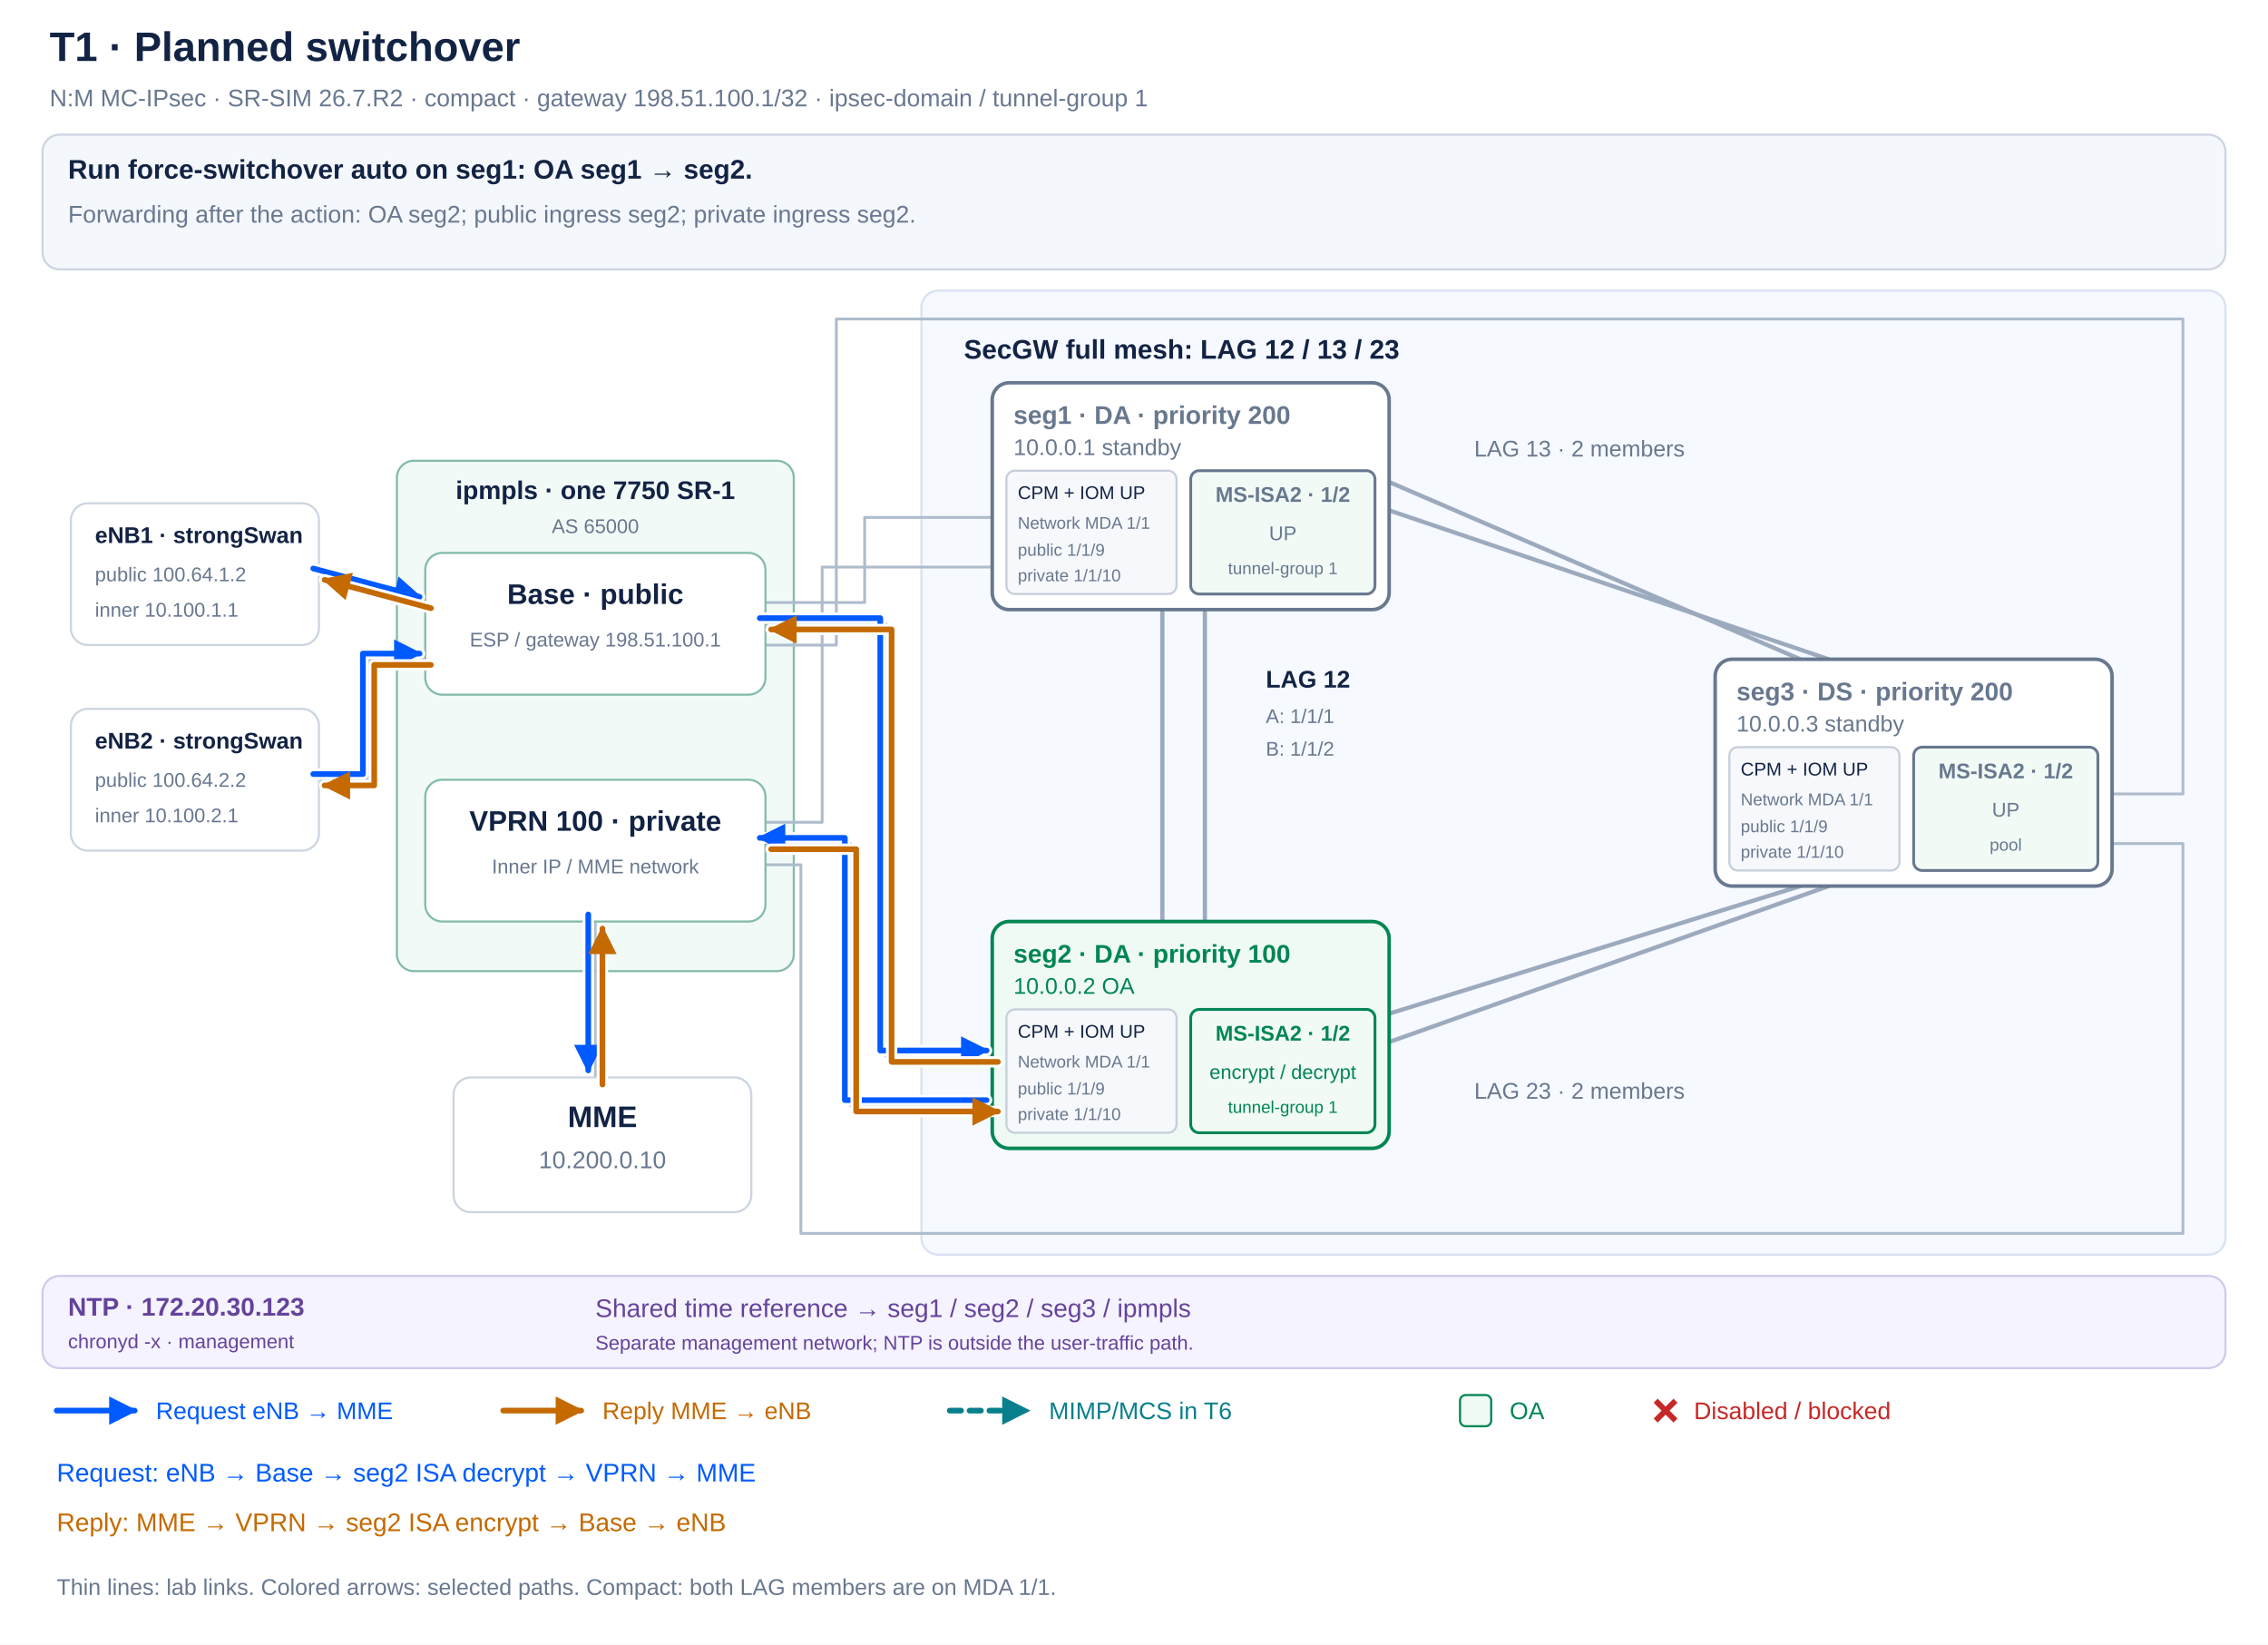
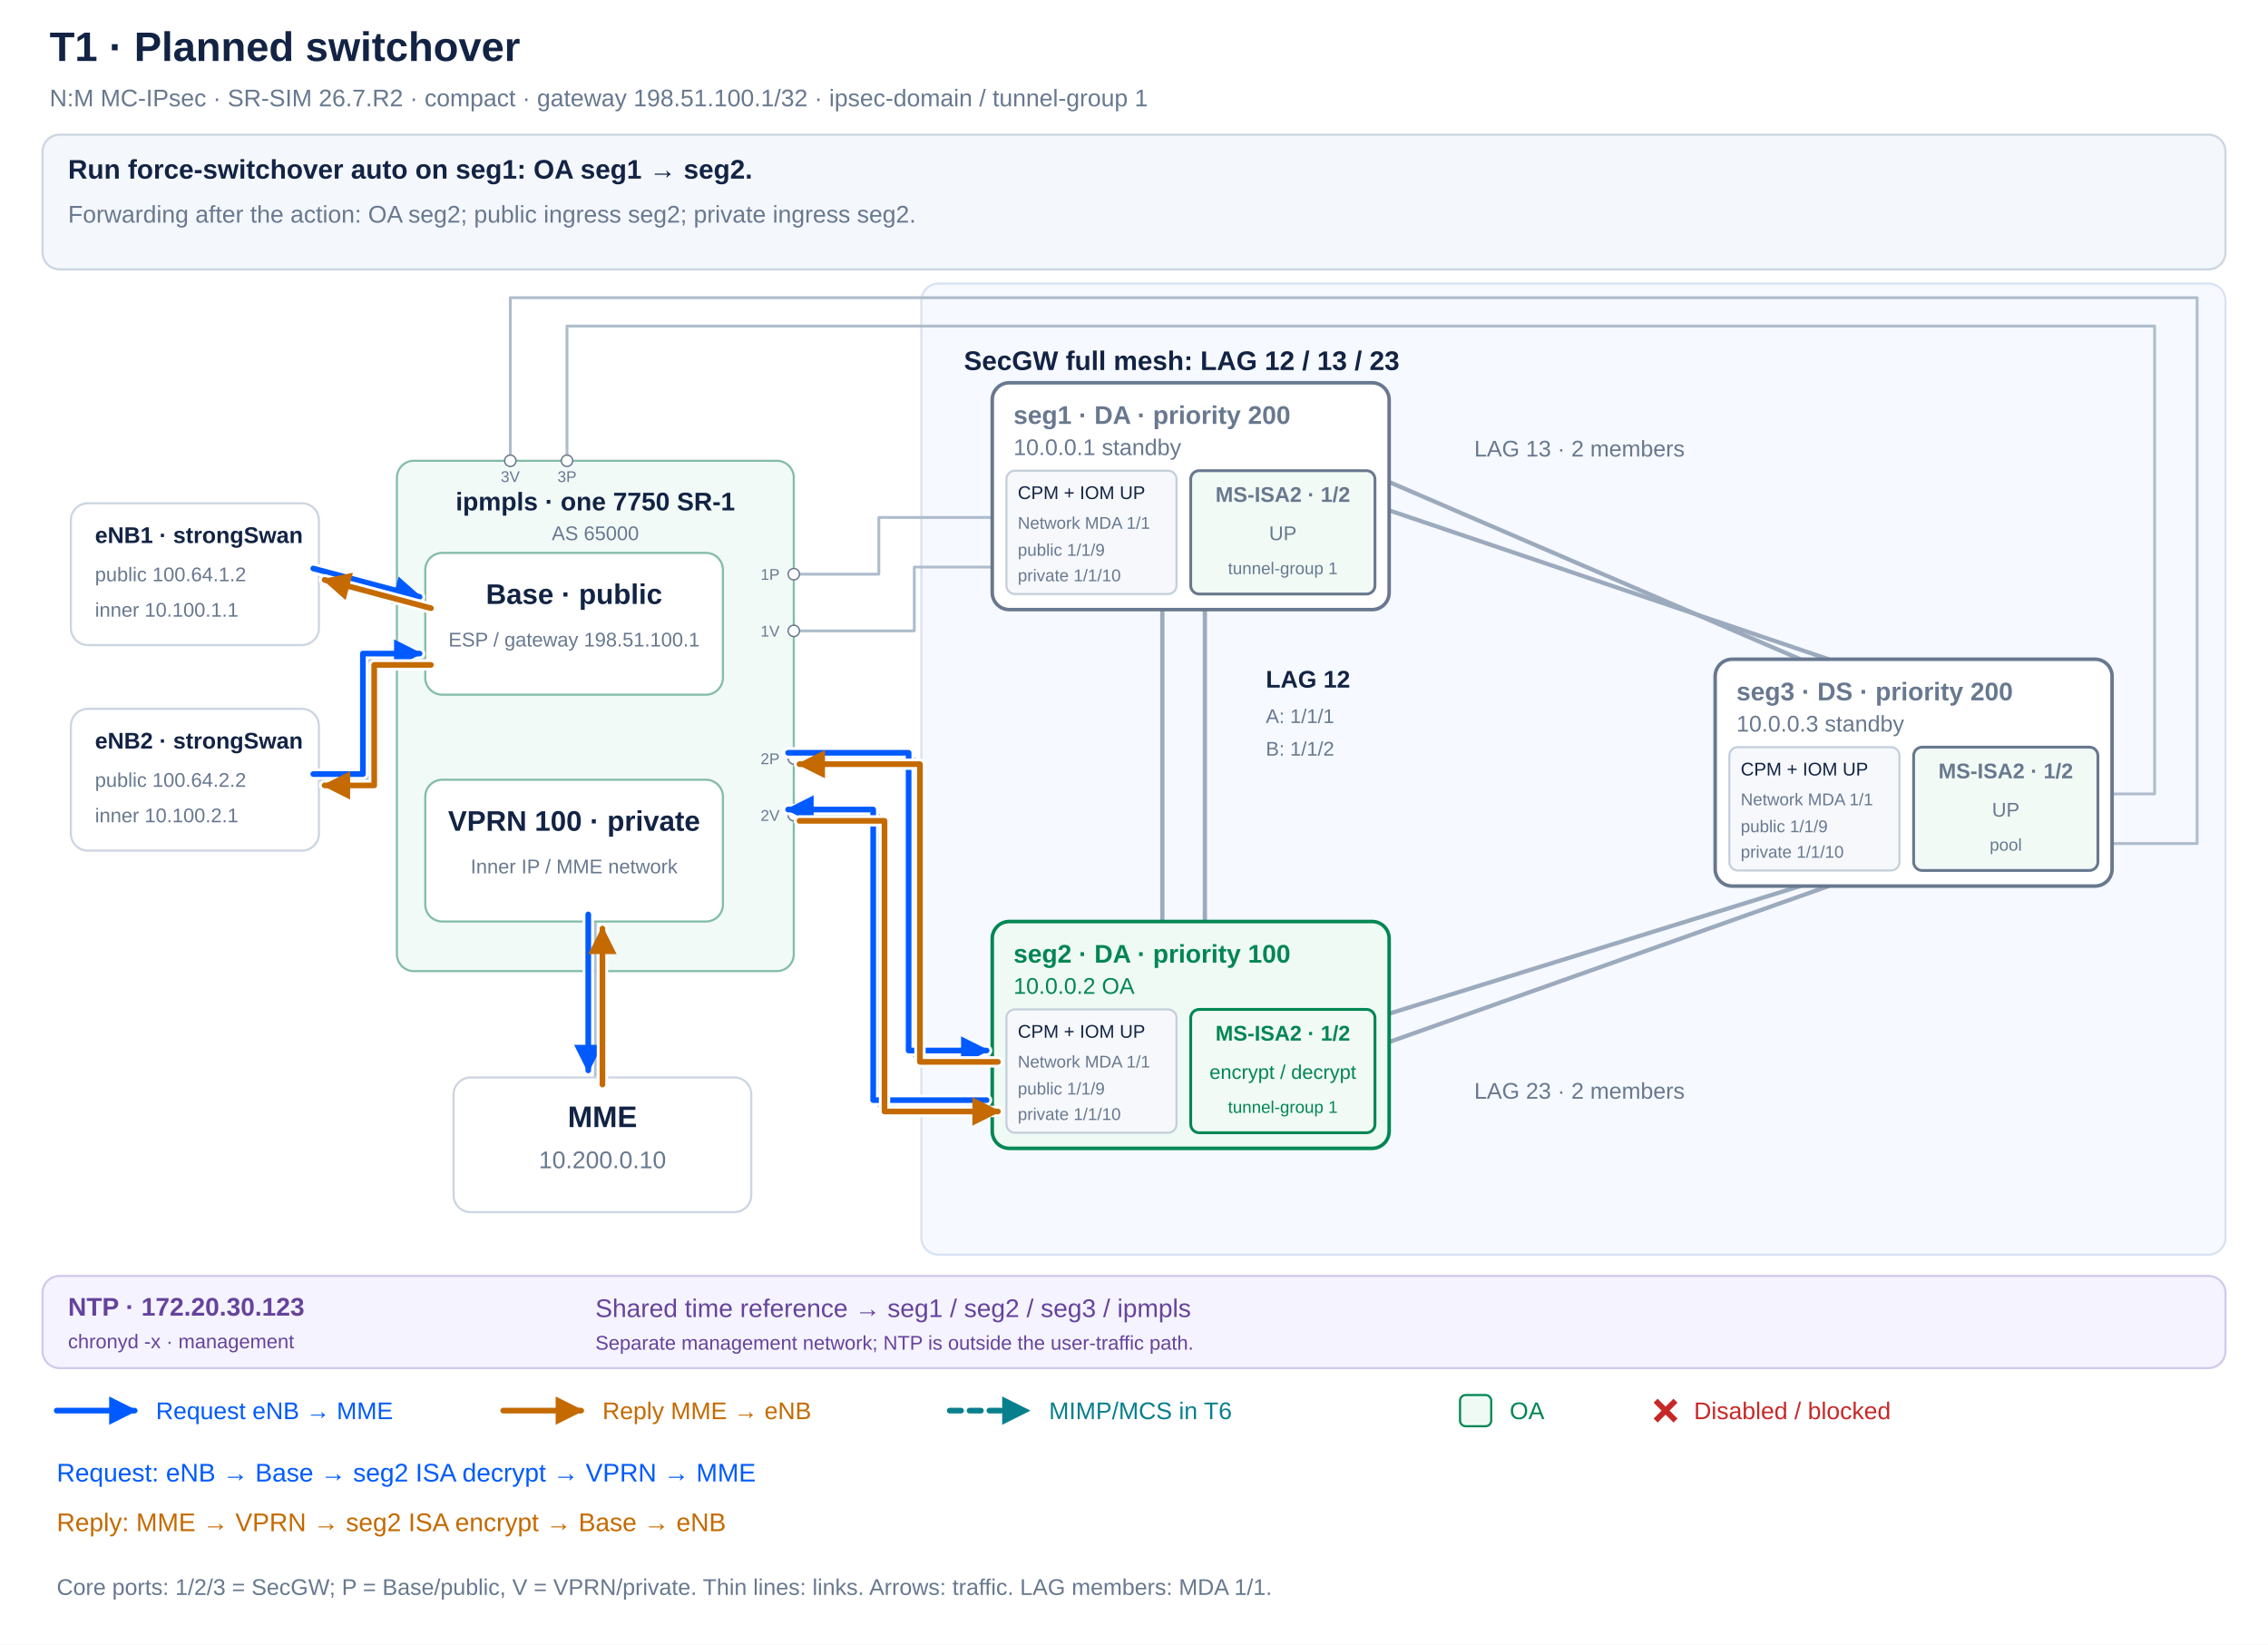
<svg xmlns="http://www.w3.org/2000/svg" width="1600" height="1160" viewBox="0 0 1600 1160" font-family="Arial, sans-serif">
  <defs>
    <marker id="m005aff" viewBox="0 0 10 10" refX="9" refY="5" markerWidth="5" markerHeight="5" orient="auto">
      <path d="M0,0 L10,5 L0,10z" fill="#005aff" />
    </marker>
    <marker id="mc46a00" viewBox="0 0 10 10" refX="9" refY="5" markerWidth="5" markerHeight="5" orient="auto">
      <path d="M0,0 L10,5 L0,10z" fill="#c46a00" />
    </marker>
    <marker id="mc62828" viewBox="0 0 10 10" refX="9" refY="5" markerWidth="5" markerHeight="5" orient="auto">
      <path d="M0,0 L10,5 L0,10z" fill="#c62828" />
    </marker>
    <marker id="m087f8c" viewBox="0 0 10 10" refX="9" refY="5" markerWidth="5" markerHeight="5" orient="auto">
      <path d="M0,0 L10,5 L0,10z" fill="#087f8c" />
    </marker>
  </defs>
  <rect width="1600" height="1160" fill="white" />
  <text x="35" y="43" font-size="29" fill="#122344" text-anchor="start" font-weight="700">T1 · Planned switchover</text>
  <text x="35" y="75" font-size="17" fill="#68788f" text-anchor="start" font-weight="400">N:M MC-IPsec · SR-SIM 26.7.R2 · compact · gateway 198.51.100.1/32 · ipsec-domain / tunnel-group 1</text>
  <rect x="30" y="95" width="1540" height="95" rx="12" fill="#f4f7fc" stroke="#ccd5e0" stroke-width="1.5" />
  <text x="48" y="126" font-size="19" fill="#122344" text-anchor="start" font-weight="600">Run force-switchover auto on seg1: OA seg1 → seg2.</text>
  <text x="48" y="157" font-size="17" fill="#68788f" text-anchor="start" font-weight="400">Forwarding after the action: OA seg2; public ingress seg2; private ingress seg2.</text>
-   <rect x="650" y="205" width="920" height="680" rx="12" fill="#f6f9ff" stroke="#d8e2f2" stroke-width="1.5" />
-   <text x="680" y="253" font-size="19" fill="#122344" text-anchor="start" font-weight="600">SecGW full mesh: LAG 12 / 13 / 23</text>
+   <rect x="650" y="200" width="920" height="685" rx="12" fill="#f6f9ff" stroke="#d8e2f2" stroke-width="1.5" />
+   <text x="680" y="261" font-size="19" fill="#122344" text-anchor="start" font-weight="600">SecGW full mesh: LAG 12 / 13 / 23</text>
  <rect x="280" y="325" width="280" height="360" rx="12" fill="#f1faf7" stroke="#84bca7" stroke-width="1.5" />
-   <text x="420" y="352" font-size="18" fill="#122344" text-anchor="middle" font-weight="600">ipmpls · one 7750 SR-1</text>
-   <text x="420" y="376" font-size="14" fill="#68788f" text-anchor="middle" font-weight="400">AS 65000</text>
-   <polyline points="540,425 610,425 610,365 700,365" fill="none" stroke="#aebccc" stroke-width="2" stroke-linejoin="round" stroke-linecap="round" />
-   <polyline points="540,580 580,580 580,400 700,400" fill="none" stroke="#aebccc" stroke-width="2" stroke-linejoin="round" stroke-linecap="round" />
-   <polyline points="540,440 625,440 625,745 700,745" fill="none" stroke="#aebccc" stroke-width="2" stroke-linejoin="round" stroke-linecap="round" />
-   <polyline points="540,595 600,595 600,780 700,780" fill="none" stroke="#aebccc" stroke-width="2" stroke-linejoin="round" stroke-linecap="round" />
-   <polyline points="540,455 590,455 590,225 1540,225 1540,560 1490,560" fill="none" stroke="#aebccc" stroke-width="2" stroke-linejoin="round" stroke-linecap="round" />
-   <polyline points="540,610 565,610 565,870 1540,870 1540,595 1490,595" fill="none" stroke="#aebccc" stroke-width="2" stroke-linejoin="round" stroke-linecap="round" />
+   <text x="420" y="360" font-size="18" fill="#122344" text-anchor="middle" font-weight="600">ipmpls · one 7750 SR-1</text>
+   <text x="420" y="381" font-size="14" fill="#68788f" text-anchor="middle" font-weight="400">AS 65000</text>
+   <polyline points="560,405 620,405 620,365 700,365" fill="none" stroke="#aebccc" stroke-width="2" stroke-linejoin="round" stroke-linecap="round" />
+   <polyline points="560,445 645,445 645,400 700,400" fill="none" stroke="#aebccc" stroke-width="2" stroke-linejoin="round" stroke-linecap="round" />
+   <polyline points="560,535 645,535 645,745 700,745" fill="none" stroke="#aebccc" stroke-width="2" stroke-linejoin="round" stroke-linecap="round" />
+   <polyline points="560,575 620,575 620,780 700,780" fill="none" stroke="#aebccc" stroke-width="2" stroke-linejoin="round" stroke-linecap="round" />
+   <polyline points="400,325 400,230 1520,230 1520,560 1490,560" fill="none" stroke="#aebccc" stroke-width="2" stroke-linejoin="round" stroke-linecap="round" />
+   <polyline points="360,325 360,210 1550,210 1550,595 1490,595" fill="none" stroke="#aebccc" stroke-width="2" stroke-linejoin="round" stroke-linecap="round" />
  <polyline points="225,405 300,425" fill="none" stroke="#b4bfce" stroke-width="2" stroke-linejoin="round" stroke-linecap="round" />
  <polyline points="225,550 260,550 260,465 300,465" fill="none" stroke="#b4bfce" stroke-width="2" stroke-linejoin="round" stroke-linecap="round" />
  <polyline points="420,650 420,760" fill="none" stroke="#b4bfce" stroke-width="2" stroke-linejoin="round" stroke-linecap="round" />
  <polyline points="820,430 820,650" fill="none" stroke="#9caabd" stroke-width="3" stroke-linejoin="round" stroke-linecap="round" />
  <polyline points="850,430 850,650" fill="none" stroke="#9caabd" stroke-width="3" stroke-linejoin="round" stroke-linecap="round" />
  <polyline points="980,340 1270,465" fill="none" stroke="#9caabd" stroke-width="3" stroke-linejoin="round" stroke-linecap="round" />
  <polyline points="980,360 1290,465" fill="none" stroke="#9caabd" stroke-width="3" stroke-linejoin="round" stroke-linecap="round" />
  <polyline points="980,715 1270,625" fill="none" stroke="#9caabd" stroke-width="3" stroke-linejoin="round" stroke-linecap="round" />
  <polyline points="980,735 1290,625" fill="none" stroke="#9caabd" stroke-width="3" stroke-linejoin="round" stroke-linecap="round" />
-   <rect x="300" y="390" width="240" height="100" rx="12" fill="white" stroke="#84bca7" stroke-width="1.5" />
-   <text x="420" y="426" font-size="20" fill="#122344" text-anchor="middle" font-weight="600">Base · public</text>
-   <text x="420" y="456" font-size="14" fill="#68788f" text-anchor="middle" font-weight="400">ESP / gateway 198.51.100.1</text>
-   <rect x="300" y="550" width="240" height="100" rx="12" fill="white" stroke="#84bca7" stroke-width="1.5" />
-   <text x="420" y="586" font-size="20" fill="#122344" text-anchor="middle" font-weight="600">VPRN 100 · private</text>
-   <text x="420" y="616" font-size="14" fill="#68788f" text-anchor="middle" font-weight="400">Inner IP / MME network</text>
+   <rect x="300" y="390" width="210" height="100" rx="12" fill="white" stroke="#84bca7" stroke-width="1.5" />
+   <text x="405" y="426" font-size="20" fill="#122344" text-anchor="middle" font-weight="600">Base · public</text>
+   <text x="405" y="456" font-size="14" fill="#68788f" text-anchor="middle" font-weight="400">ESP / gateway 198.51.100.1</text>
+   <rect x="300" y="550" width="210" height="100" rx="12" fill="white" stroke="#84bca7" stroke-width="1.5" />
+   <text x="405" y="586" font-size="20" fill="#122344" text-anchor="middle" font-weight="600">VPRN 100 · private</text>
+   <text x="405" y="616" font-size="14" fill="#68788f" text-anchor="middle" font-weight="400">Inner IP / MME network</text>
+   <circle cx="560" cy="405" r="4" fill="white" stroke="#68788f" />
+   <text x="550" y="409" font-size="11" fill="#68788f" text-anchor="end" font-weight="400">1P</text>
+   <circle cx="560" cy="445" r="4" fill="white" stroke="#68788f" />
+   <text x="550" y="449" font-size="11" fill="#68788f" text-anchor="end" font-weight="400">1V</text>
+   <circle cx="560" cy="535" r="4" fill="white" stroke="#68788f" />
+   <text x="550" y="539" font-size="11" fill="#68788f" text-anchor="end" font-weight="400">2P</text>
+   <circle cx="560" cy="575" r="4" fill="white" stroke="#68788f" />
+   <text x="550" y="579" font-size="11" fill="#68788f" text-anchor="end" font-weight="400">2V</text>
+   <circle cx="400" cy="325" r="4" fill="white" stroke="#68788f" />
+   <text x="400" y="340" font-size="11" fill="#68788f" text-anchor="middle" font-weight="400">3P</text>
+   <circle cx="360" cy="325" r="4" fill="white" stroke="#68788f" />
+   <text x="360" y="340" font-size="11" fill="#68788f" text-anchor="middle" font-weight="400">3V</text>
  <rect x="50" y="355" width="175" height="100" rx="12" fill="white" stroke="#ccd5e0" stroke-width="1.5" />
  <text x="67" y="383" font-size="16" fill="#122344" text-anchor="start" font-weight="600">eNB1 · strongSwan</text>
  <text x="67" y="410" font-size="14" fill="#68788f" text-anchor="start" font-weight="400">public 100.64.1.2</text>
  <text x="67" y="435" font-size="14" fill="#68788f" text-anchor="start" font-weight="400">inner 10.100.1.1</text>
  <rect x="50" y="500" width="175" height="100" rx="12" fill="white" stroke="#ccd5e0" stroke-width="1.5" />
  <text x="67" y="528" font-size="16" fill="#122344" text-anchor="start" font-weight="600">eNB2 · strongSwan</text>
  <text x="67" y="555" font-size="14" fill="#68788f" text-anchor="start" font-weight="400">public 100.64.2.2</text>
  <text x="67" y="580" font-size="14" fill="#68788f" text-anchor="start" font-weight="400">inner 10.100.2.1</text>
  <rect x="320" y="760" width="210" height="95" rx="12" fill="white" stroke="#ccd5e0" stroke-width="1.5" />
  <text x="425" y="795" font-size="21" fill="#122344" text-anchor="middle" font-weight="600">MME</text>
  <text x="425" y="824" font-size="17" fill="#68788f" text-anchor="middle" font-weight="400">10.200.0.10</text>
  <rect x="700" y="270" width="280" height="160" rx="12" fill="white" stroke="#68788f" stroke-width="2.5" />
  <text x="715" y="299" font-size="18" fill="#68788f" text-anchor="start" font-weight="600">seg1 · DA · priority 200</text>
  <text x="715" y="321" font-size="16" fill="#68788f" text-anchor="start" font-weight="400">10.0.0.1     standby</text>
  <rect x="710" y="332" width="120" height="87" rx="6" fill="#f6f8fb" stroke="#c5cfdb" stroke-width="1.5" />
  <text x="718" y="352" font-size="13" fill="#122344" text-anchor="start" font-weight="400">CPM + IOM UP</text>
  <text x="718" y="373" font-size="12" fill="#68788f" text-anchor="start" font-weight="400">Network MDA 1/1</text>
  <text x="718" y="392" font-size="12" fill="#68788f" text-anchor="start" font-weight="400">public 1/1/9</text>
  <text x="718" y="410" font-size="12" fill="#68788f" text-anchor="start" font-weight="400">private 1/1/10</text>
  <rect x="840" y="332" width="130" height="87" rx="6" fill="#f1faf5" stroke="#68788f" stroke-width="2" />
  <text x="905" y="354" font-size="15" fill="#68788f" text-anchor="middle" font-weight="600">MS-ISA2 · 1/2</text>
  <text x="905" y="381" font-size="14" fill="#68788f" text-anchor="middle" font-weight="400">UP</text>
  <text x="905" y="405" font-size="12" fill="#68788f" text-anchor="middle" font-weight="400">tunnel-group 1</text>
  <rect x="700" y="650" width="280" height="160" rx="12" fill="#effaf4" stroke="#008653" stroke-width="2.5" />
  <text x="715" y="679" font-size="18" fill="#008653" text-anchor="start" font-weight="600">seg2 · DA · priority 100</text>
  <text x="715" y="701" font-size="16" fill="#008653" text-anchor="start" font-weight="400">10.0.0.2     OA</text>
  <rect x="710" y="712" width="120" height="87" rx="6" fill="#f6f8fb" stroke="#c5cfdb" stroke-width="1.5" />
  <text x="718" y="732" font-size="13" fill="#122344" text-anchor="start" font-weight="400">CPM + IOM UP</text>
  <text x="718" y="753" font-size="12" fill="#68788f" text-anchor="start" font-weight="400">Network MDA 1/1</text>
  <text x="718" y="772" font-size="12" fill="#68788f" text-anchor="start" font-weight="400">public 1/1/9</text>
  <text x="718" y="790" font-size="12" fill="#68788f" text-anchor="start" font-weight="400">private 1/1/10</text>
  <rect x="840" y="712" width="130" height="87" rx="6" fill="#f1faf5" stroke="#008653" stroke-width="2" />
  <text x="905" y="734" font-size="15" fill="#008653" text-anchor="middle" font-weight="600">MS-ISA2 · 1/2</text>
  <text x="905" y="761" font-size="14" fill="#008653" text-anchor="middle" font-weight="400">encrypt / decrypt</text>
  <text x="905" y="785" font-size="12" fill="#008653" text-anchor="middle" font-weight="400">tunnel-group 1</text>
  <rect x="1210" y="465" width="280" height="160" rx="12" fill="white" stroke="#68788f" stroke-width="2.5" />
  <text x="1225" y="494" font-size="18" fill="#68788f" text-anchor="start" font-weight="600">seg3 · DS · priority 200</text>
  <text x="1225" y="516" font-size="16" fill="#68788f" text-anchor="start" font-weight="400">10.0.0.3     standby</text>
  <rect x="1220" y="527" width="120" height="87" rx="6" fill="#f6f8fb" stroke="#c5cfdb" stroke-width="1.5" />
  <text x="1228" y="547" font-size="13" fill="#122344" text-anchor="start" font-weight="400">CPM + IOM UP</text>
  <text x="1228" y="568" font-size="12" fill="#68788f" text-anchor="start" font-weight="400">Network MDA 1/1</text>
  <text x="1228" y="587" font-size="12" fill="#68788f" text-anchor="start" font-weight="400">public 1/1/9</text>
  <text x="1228" y="605" font-size="12" fill="#68788f" text-anchor="start" font-weight="400">private 1/1/10</text>
  <rect x="1350" y="527" width="130" height="87" rx="6" fill="#f1faf5" stroke="#68788f" stroke-width="2" />
  <text x="1415" y="549" font-size="15" fill="#68788f" text-anchor="middle" font-weight="600">MS-ISA2 · 1/2</text>
  <text x="1415" y="576" font-size="14" fill="#68788f" text-anchor="middle" font-weight="400">UP</text>
  <text x="1415" y="600" font-size="12" fill="#68788f" text-anchor="middle" font-weight="400">pool</text>
  <polyline points="221,401 296,421" fill="none" stroke="white" stroke-width="8" stroke-linejoin="round" stroke-linecap="round" />
  <polyline points="221,401 296,421" fill="none" stroke="#005aff" stroke-width="4" stroke-linejoin="round" stroke-linecap="round" marker-end="url(#m005aff)" />
  <polyline points="221,546 256,546 256,461 296,461" fill="none" stroke="white" stroke-width="8" stroke-linejoin="round" stroke-linecap="round" />
  <polyline points="221,546 256,546 256,461 296,461" fill="none" stroke="#005aff" stroke-width="4" stroke-linejoin="round" stroke-linecap="round" marker-end="url(#m005aff)" />
-   <polyline points="536,436 621,436 621,741 696,741" fill="none" stroke="white" stroke-width="8" stroke-linejoin="round" stroke-linecap="round" />
-   <polyline points="536,436 621,436 621,741 696,741" fill="none" stroke="#005aff" stroke-width="4" stroke-linejoin="round" stroke-linecap="round" marker-end="url(#m005aff)" />
-   <polyline points="696,776 596,776 596,591 536,591" fill="none" stroke="white" stroke-width="8" stroke-linejoin="round" stroke-linecap="round" />
-   <polyline points="696,776 596,776 596,591 536,591" fill="none" stroke="#005aff" stroke-width="4" stroke-linejoin="round" stroke-linecap="round" marker-end="url(#m005aff)" />
+   <polyline points="556,531 641,531 641,741 696,741" fill="none" stroke="white" stroke-width="8" stroke-linejoin="round" stroke-linecap="round" />
+   <polyline points="556,531 641,531 641,741 696,741" fill="none" stroke="#005aff" stroke-width="4" stroke-linejoin="round" stroke-linecap="round" marker-end="url(#m005aff)" />
+   <polyline points="696,776 616,776 616,571 556,571" fill="none" stroke="white" stroke-width="8" stroke-linejoin="round" stroke-linecap="round" />
+   <polyline points="696,776 616,776 616,571 556,571" fill="none" stroke="#005aff" stroke-width="4" stroke-linejoin="round" stroke-linecap="round" marker-end="url(#m005aff)" />
  <polyline points="415,645 415,755" fill="none" stroke="white" stroke-width="8" stroke-linejoin="round" stroke-linecap="round" />
  <polyline points="415,645 415,755" fill="none" stroke="#005aff" stroke-width="4" stroke-linejoin="round" stroke-linecap="round" marker-end="url(#m005aff)" />
  <polyline points="425,765 425,655" fill="none" stroke="white" stroke-width="8" stroke-linejoin="round" stroke-linecap="round" />
  <polyline points="425,765 425,655" fill="none" stroke="#c46a00" stroke-width="4" stroke-linejoin="round" stroke-linecap="round" marker-end="url(#mc46a00)" />
-   <polyline points="544,599 604,599 604,784 704,784" fill="none" stroke="white" stroke-width="8" stroke-linejoin="round" stroke-linecap="round" />
-   <polyline points="544,599 604,599 604,784 704,784" fill="none" stroke="#c46a00" stroke-width="4" stroke-linejoin="round" stroke-linecap="round" marker-end="url(#mc46a00)" />
-   <polyline points="704,749 629,749 629,444 544,444" fill="none" stroke="white" stroke-width="8" stroke-linejoin="round" stroke-linecap="round" />
-   <polyline points="704,749 629,749 629,444 544,444" fill="none" stroke="#c46a00" stroke-width="4" stroke-linejoin="round" stroke-linecap="round" marker-end="url(#mc46a00)" />
+   <polyline points="564,579 624,579 624,784 704,784" fill="none" stroke="white" stroke-width="8" stroke-linejoin="round" stroke-linecap="round" />
+   <polyline points="564,579 624,579 624,784 704,784" fill="none" stroke="#c46a00" stroke-width="4" stroke-linejoin="round" stroke-linecap="round" marker-end="url(#mc46a00)" />
+   <polyline points="704,749 649,749 649,539 564,539" fill="none" stroke="white" stroke-width="8" stroke-linejoin="round" stroke-linecap="round" />
+   <polyline points="704,749 649,749 649,539 564,539" fill="none" stroke="#c46a00" stroke-width="4" stroke-linejoin="round" stroke-linecap="round" marker-end="url(#mc46a00)" />
  <polyline points="304,429 229,409" fill="none" stroke="white" stroke-width="8" stroke-linejoin="round" stroke-linecap="round" />
  <polyline points="304,429 229,409" fill="none" stroke="#c46a00" stroke-width="4" stroke-linejoin="round" stroke-linecap="round" marker-end="url(#mc46a00)" />
  <polyline points="304,469 264,469 264,554 229,554" fill="none" stroke="white" stroke-width="8" stroke-linejoin="round" stroke-linecap="round" />
  <polyline points="304,469 264,469 264,554 229,554" fill="none" stroke="#c46a00" stroke-width="4" stroke-linejoin="round" stroke-linecap="round" marker-end="url(#mc46a00)" />
  <text x="893" y="485" font-size="17" fill="#122344" text-anchor="start" font-weight="600">LAG 12</text>
  <text x="893" y="510" font-size="14" fill="#68788f" text-anchor="start" font-weight="400">A: 1/1/1</text>
  <text x="893" y="533" font-size="14" fill="#68788f" text-anchor="start" font-weight="400">B: 1/1/2</text>
  <text x="1040" y="322" font-size="16" fill="#68788f" text-anchor="start" font-weight="400">LAG 13 · 2 members</text>
  <text x="1040" y="775" font-size="16" fill="#68788f" text-anchor="start" font-weight="400">LAG 23 · 2 members</text>
  <rect x="30" y="900" width="1540" height="65" rx="12" fill="#f5f3ff" stroke="#d3c9ec" stroke-width="1.5" />
  <text x="48" y="928" font-size="18" fill="#65439b" text-anchor="start" font-weight="600">NTP · 172.20.30.123</text>
  <text x="48" y="951" font-size="14" fill="#65439b" text-anchor="start" font-weight="400">chronyd -x · management</text>
  <text x="420" y="929" font-size="18" fill="#65439b" text-anchor="start" font-weight="400">Shared time reference → seg1 / seg2 / seg3 / ipmpls</text>
  <text x="420" y="952" font-size="14" fill="#65439b" text-anchor="start" font-weight="400">Separate management network; NTP is outside the user-traffic path.</text>
  <polyline points="40,995 95,995" fill="none" stroke="#005aff" stroke-width="4" stroke-linejoin="round" stroke-linecap="round" marker-end="url(#m005aff)" />
  <text x="110" y="1001" font-size="17" fill="#005aff" text-anchor="start" font-weight="400">Request eNB → MME</text>
  <polyline points="355,995 410,995" fill="none" stroke="#c46a00" stroke-width="4" stroke-linejoin="round" stroke-linecap="round" marker-end="url(#mc46a00)" />
  <text x="425" y="1001" font-size="17" fill="#c46a00" text-anchor="start" font-weight="400">Reply MME → eNB</text>
  <polyline points="670,995 725,995" fill="none" stroke="#087f8c" stroke-width="4" stroke-linejoin="round" stroke-linecap="round" stroke-dasharray="8 6" marker-end="url(#m087f8c)" />
  <text x="740" y="1001" font-size="17" fill="#087f8c" text-anchor="start" font-weight="400">MIMP/MCS in T6</text>
  <rect x="1030" y="984" width="22" height="22" rx="4" fill="#effaf4" stroke="#008653" stroke-width="1.5" />
  <text x="1065" y="1001" font-size="17" fill="#008653" text-anchor="start" font-weight="400">OA</text>
  <circle cx="1175" cy="995" r="12" fill="white" />
  <path d="M1168,988 L1182,1002 M1168,1002 L1182,988" stroke="#c62828" stroke-width="4" />
  <text x="1195" y="1001" font-size="17" fill="#c62828" text-anchor="start" font-weight="400">Disabled / blocked</text>
  <text x="40" y="1045" font-size="18" fill="#005aff" text-anchor="start" font-weight="400">Request: eNB → Base → seg2 ISA decrypt → VPRN → MME</text>
  <text x="40" y="1080" font-size="18" fill="#c46a00" text-anchor="start" font-weight="400">Reply: MME → VPRN → seg2 ISA encrypt → Base → eNB</text>
-   <text x="40" y="1125" font-size="16" fill="#68788f" text-anchor="start" font-weight="400">Thin lines: lab links. Colored arrows: selected paths. Compact: both LAG members are on MDA 1/1.</text>
+   <text x="40" y="1125" font-size="16" fill="#68788f" text-anchor="start" font-weight="400">Core ports: 1/2/3 = SecGW; P = Base/public, V = VPRN/private. Thin lines: links. Arrows: traffic. LAG members: MDA 1/1.</text>
</svg>
